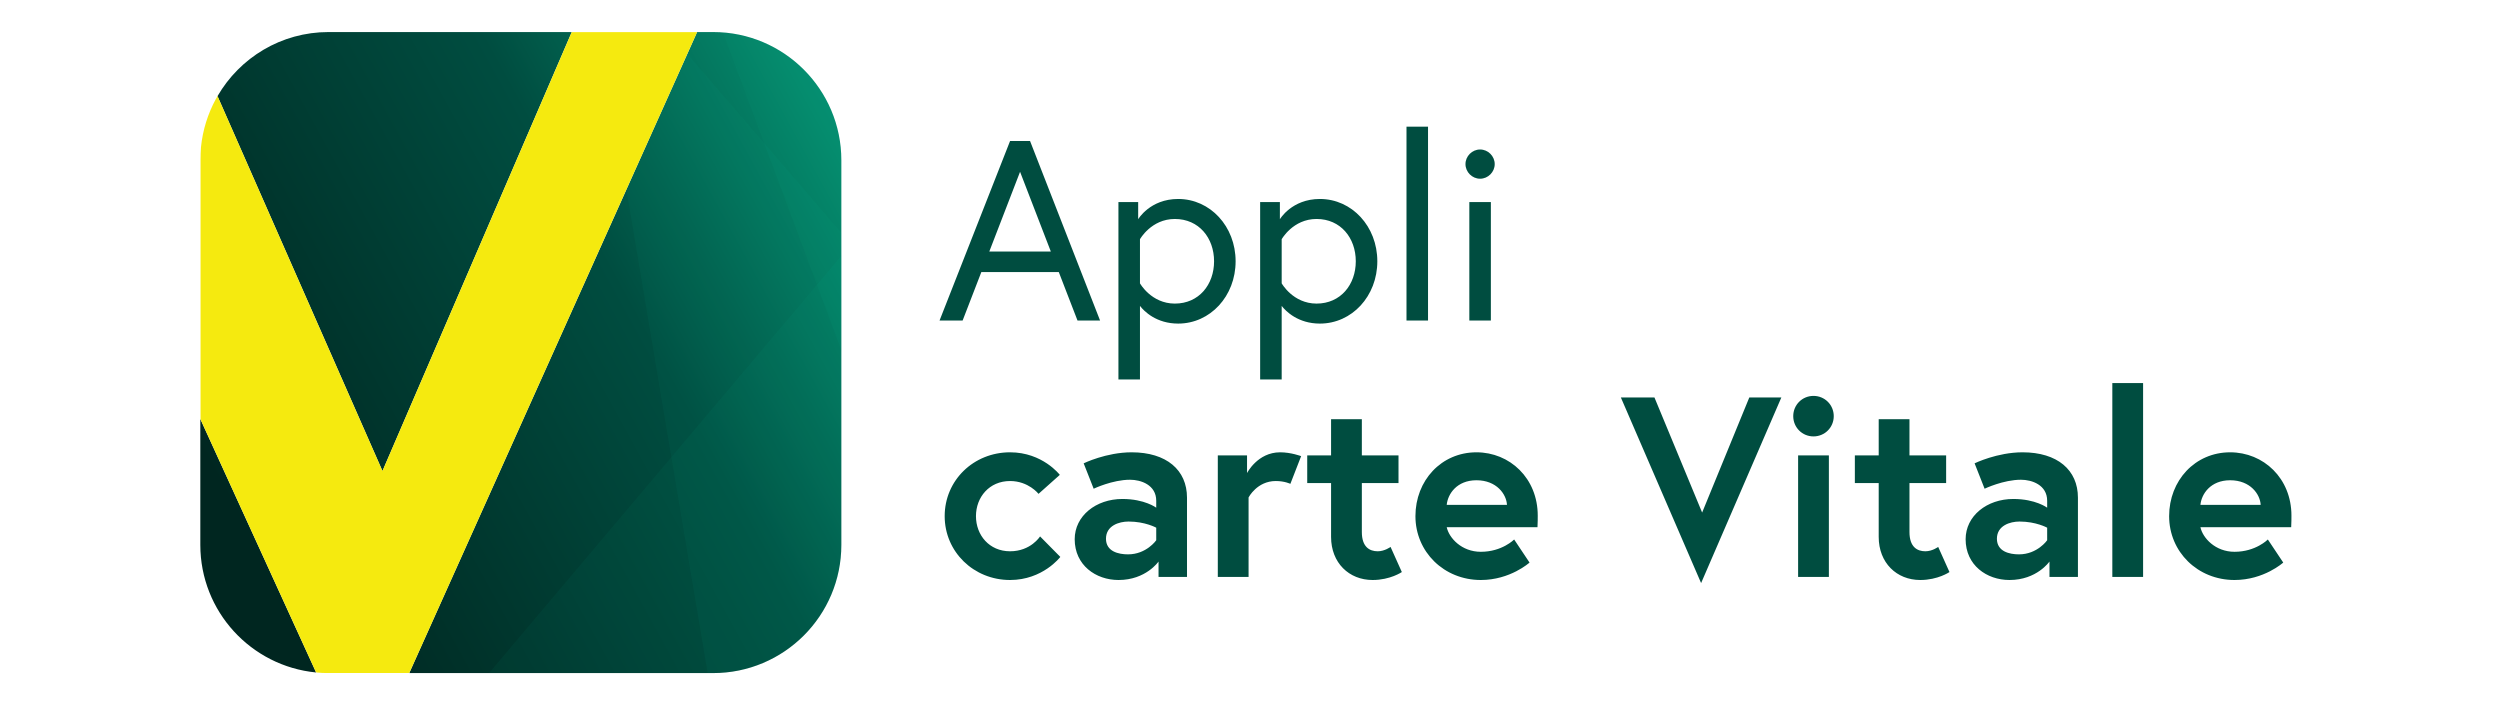
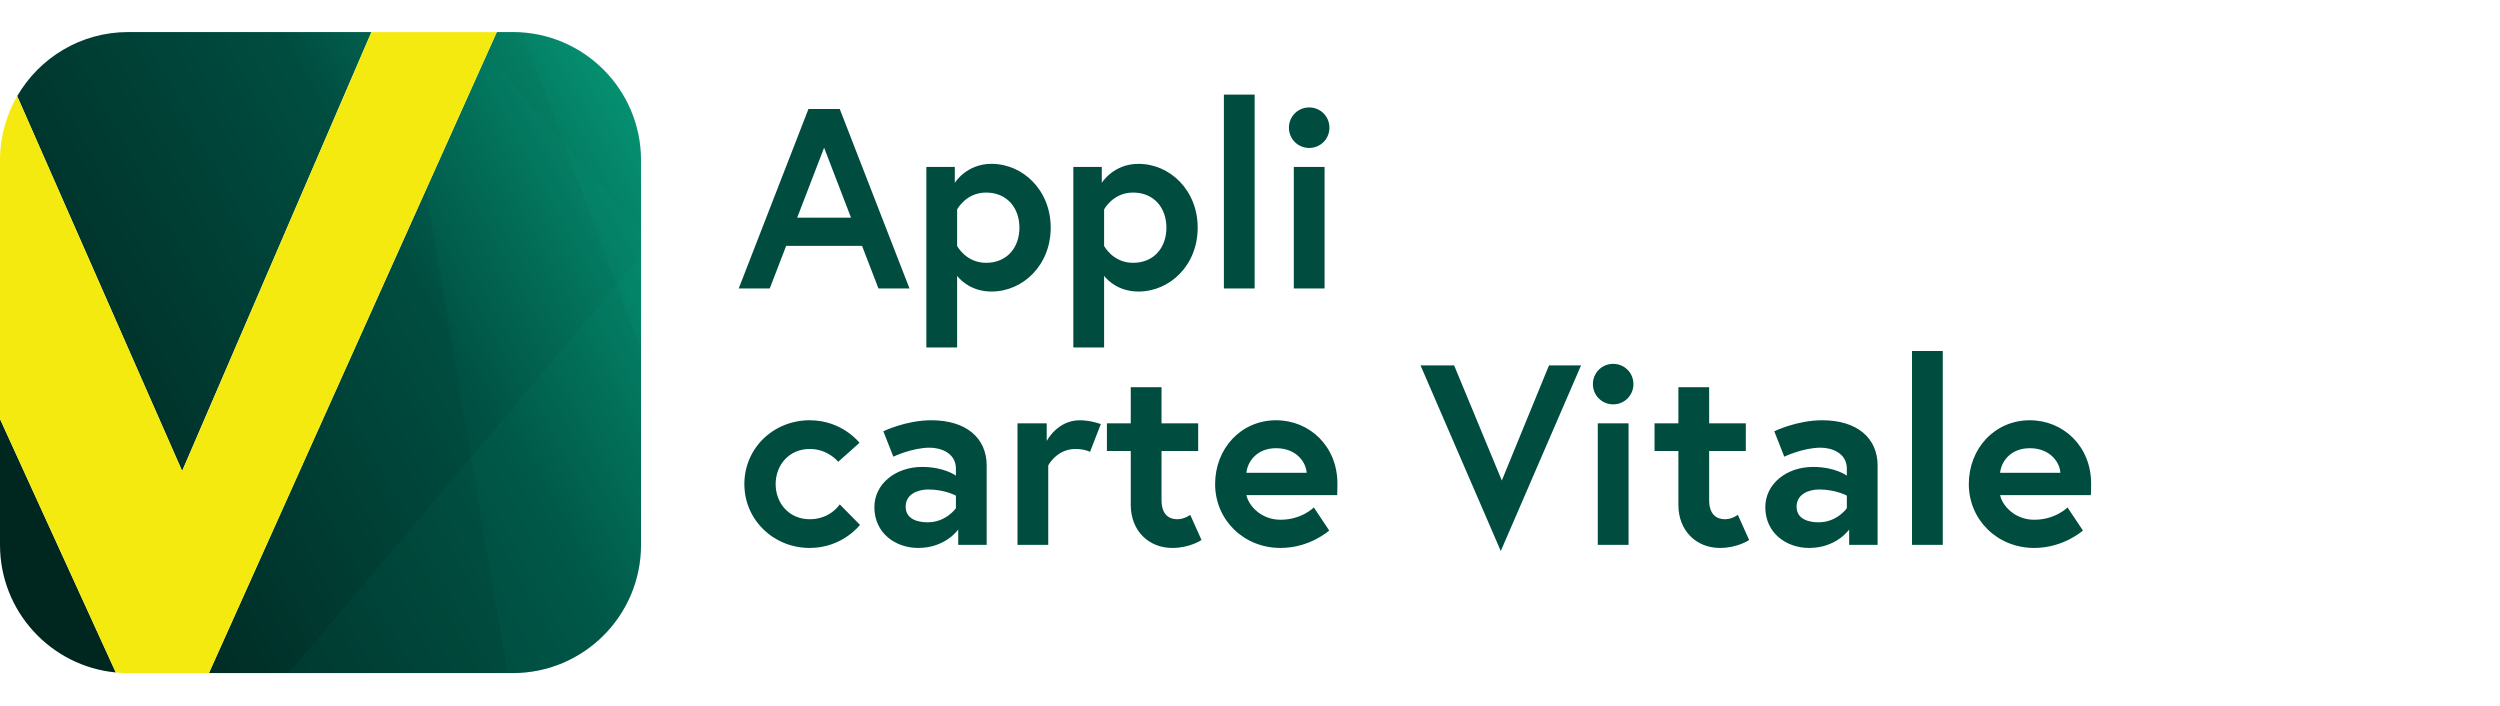
<svg xmlns="http://www.w3.org/2000/svg" width="156" height="44" viewBox="0 0 156 44" fill="none">
-   <path d="M35.678 2L23.866 29.392L13.573 5.999C14.957 3.609 17.54 2 20.5 2H35.678ZM12.5 26.145L19.726 41.962C15.671 41.572 12.5 38.157 12.5 34V26.145ZM44.5 2C48.918 2 52.5 5.582 52.5 10V34C52.5 38.418 48.918 42 44.5 42H25.537L43.5 2H44.5Z" fill="url(#paint0_linear_42596_30579)" />
-   <mask id="mask0_42596_30579" style="mask-type:alpha" maskUnits="userSpaceOnUse" x="12" y="2" width="41" height="40">
-     <rect x="12.5" y="2" width="40" height="40" rx="8" fill="url(#paint1_linear_42596_30579)" />
+   <path d="M23.178 2L11.366 29.392L1.073 5.999C2.457 3.609 5.04 2 8 2H23.178ZM0 26.145L7.226 41.962C3.171 41.572 6.06176e-08 38.157 0 34V26.145ZM32 2C36.418 2 40 5.582 40 10V34C40 38.418 36.418 42 32 42H13.037L31 2H32Z" fill="url(#paint0_linear_5642_9707)" />
+   <mask id="mask0_5642_9707" style="mask-type:alpha" maskUnits="userSpaceOnUse" x="0" y="2" width="40" height="40">
+     <rect y="2" width="40" height="40" rx="8" fill="url(#paint1_linear_5642_9707)" />
  </mask>
-   <g mask="url(#mask0_42596_30579)">
+   <g mask="url(#mask0_5642_9707)">
    <g opacity="0.05" style="mix-blend-mode:color-dodge">
-       <path d="M45.876 52.231L36.398 -4.172L71.913 37.078L45.876 52.231Z" fill="#0AC497" />
+       <path d="M33.377 52.231L23.9 -4.172L59.415 37.078L33.377 52.231Z" fill="#0AC497" />
    </g>
    <g opacity="0.05" style="mix-blend-mode:color-dodge">
-       <path d="M76.481 35.806L24.004 49.707L59.16 8.08L76.481 35.806Z" fill="#0AC497" />
+       <path d="M63.983 35.807L11.506 49.707L46.661 8.08L63.983 35.807Z" fill="#0AC497" />
    </g>
    <g opacity="0.05" style="mix-blend-mode:color-dodge">
-       <path d="M86.283 4.201L61.422 45.817L41.995 -6.354L86.283 4.201Z" fill="#0AC497" />
+       <path d="M73.784 4.202L48.923 45.817L29.496 -6.353L73.784 4.202Z" fill="#0AC497" />
    </g>
  </g>
-   <mask id="mask1_42596_30579" style="mask-type:alpha" maskUnits="userSpaceOnUse" x="12" y="2" width="41" height="40">
-     <rect x="12.5" y="2" width="40" height="40" rx="8" fill="#D9D9D9" />
+   <mask id="mask1_5642_9707" style="mask-type:alpha" maskUnits="userSpaceOnUse" x="0" y="2" width="40" height="40">
+     <rect y="2" width="40" height="40" rx="8" fill="#D9D9D9" />
  </mask>
-   <g mask="url(#mask1_42596_30579)">
-     <path d="M23.866 29.391L12.5 3.56V9.127V26.145L19.743 42H25.537L43.5 2H35.678L23.866 29.391Z" fill="#F5EA0F" />
+   <g mask="url(#mask1_5642_9707)">
+     <path d="M11.366 29.391L0 3.56V9.127V26.145L7.243 42H13.037L31 2H23.178L11.366 29.391Z" fill="#F5EA0F" />
  </g>
-   <path d="M58.628 20L63.028 8.8H64.276L68.644 20H67.236L66.068 16.976H61.236L60.068 20H58.628ZM63.652 10.72L61.732 15.696H65.572L63.652 10.72ZM69.79 12.608H71.022V13.68C71.022 13.68 71.758 12.416 73.518 12.416C75.518 12.416 77.102 14.128 77.102 16.304C77.102 18.48 75.518 20.192 73.518 20.192C72.158 20.192 71.39 19.424 71.134 19.088V23.68H69.79V12.608ZM71.134 14.928V17.68C71.134 17.68 71.838 18.944 73.31 18.944C74.814 18.944 75.758 17.76 75.758 16.304C75.758 14.848 74.814 13.664 73.31 13.664C71.838 13.664 71.134 14.928 71.134 14.928ZM78.633 12.608H79.865V13.68C79.865 13.68 80.601 12.416 82.361 12.416C84.361 12.416 85.945 14.128 85.945 16.304C85.945 18.48 84.361 20.192 82.361 20.192C81.001 20.192 80.233 19.424 79.977 19.088V23.68H78.633V12.608ZM79.977 14.928V17.68C79.977 17.68 80.681 18.944 82.153 18.944C83.657 18.944 84.601 17.76 84.601 16.304C84.601 14.848 83.657 13.664 82.153 13.664C80.681 13.664 79.977 14.928 79.977 14.928ZM87.765 20V7.904H89.109V20H87.765ZM91.446 10.24C91.446 9.744 91.862 9.328 92.358 9.328C92.854 9.328 93.27 9.744 93.27 10.24C93.27 10.736 92.854 11.152 92.358 11.152C91.862 11.152 91.446 10.736 91.446 10.24ZM91.686 20V12.608H93.03V20H91.686Z" fill="#004D40" />
-   <path d="M63.028 34.4C64.324 34.4 64.9 33.472 64.9 33.472L66.164 34.752C66.164 34.752 65.076 36.192 63.028 36.192C60.756 36.192 58.948 34.432 58.948 32.208C58.948 29.968 60.756 28.224 63.028 28.224C65.06 28.224 66.132 29.632 66.132 29.632L64.804 30.816C64.804 30.816 64.18 30.016 63.028 30.016C61.732 30.016 60.9 31.024 60.9 32.208C60.9 33.392 61.732 34.4 63.028 34.4ZM70.613 28.224C72.789 28.224 74.069 29.328 74.069 31.056V36H72.293V35.04C72.293 35.04 71.509 36.192 69.797 36.192C68.373 36.192 67.061 35.264 67.061 33.648C67.061 32.192 68.389 31.136 70.037 31.136C71.429 31.136 72.149 31.68 72.149 31.68V31.248C72.149 30.256 71.189 29.936 70.517 29.936C69.413 29.936 68.245 30.496 68.245 30.496L67.621 28.912C67.621 28.912 69.029 28.224 70.613 28.224ZM70.389 34.592C71.541 34.592 72.149 33.712 72.149 33.712V32.928C72.149 32.928 71.461 32.544 70.421 32.544C69.829 32.544 69.013 32.8 69.013 33.616C69.013 34.416 69.797 34.592 70.389 34.592ZM79.879 28.224C80.567 28.224 81.191 28.464 81.191 28.464L80.519 30.192C80.519 30.192 80.167 30.016 79.607 30.016C78.439 30.016 77.911 31.04 77.911 31.04V36H75.991V28.416H77.815V29.52C77.815 29.52 78.471 28.224 79.879 28.224ZM81.571 30.144V28.416H83.059V26.16H84.979V28.416H87.267V30.144H84.979V33.2C84.979 34.128 85.459 34.4 85.971 34.4C86.403 34.4 86.771 34.128 86.771 34.128L87.475 35.696C87.475 35.696 86.755 36.192 85.651 36.192C84.179 36.192 83.059 35.12 83.059 33.504V30.144H81.571ZM92.131 28.224C94.211 28.224 95.955 29.84 95.955 32.176C95.955 32.32 95.955 32.608 95.939 32.896H90.275C90.419 33.568 91.203 34.432 92.403 34.432C93.731 34.432 94.483 33.664 94.483 33.664L95.443 35.104C95.443 35.104 94.243 36.192 92.403 36.192C90.099 36.192 88.323 34.432 88.323 32.208C88.323 29.984 89.939 28.224 92.131 28.224ZM90.275 31.504H94.035C94.003 30.848 93.395 29.968 92.131 29.968C90.899 29.968 90.339 30.832 90.275 31.504ZM111.157 24.8L106.149 36.384L101.141 24.8H103.237L106.213 31.984L109.157 24.8H111.157ZM111.898 25.968C111.898 25.264 112.458 24.704 113.162 24.704C113.866 24.704 114.426 25.264 114.426 25.968C114.426 26.672 113.866 27.232 113.162 27.232C112.458 27.232 111.898 26.672 111.898 25.968ZM112.202 36V28.416H114.122V36H112.202ZM115.743 30.144V28.416H117.231V26.16H119.151V28.416H121.439V30.144H119.151V33.2C119.151 34.128 119.631 34.4 120.143 34.4C120.575 34.4 120.943 34.128 120.943 34.128L121.647 35.696C121.647 35.696 120.927 36.192 119.823 36.192C118.351 36.192 117.231 35.12 117.231 33.504V30.144H115.743ZM126.207 28.224C128.383 28.224 129.663 29.328 129.663 31.056V36H127.887V35.04C127.887 35.04 127.103 36.192 125.391 36.192C123.967 36.192 122.655 35.264 122.655 33.648C122.655 32.192 123.983 31.136 125.631 31.136C127.023 31.136 127.743 31.68 127.743 31.68V31.248C127.743 30.256 126.783 29.936 126.111 29.936C125.007 29.936 123.839 30.496 123.839 30.496L123.215 28.912C123.215 28.912 124.623 28.224 126.207 28.224ZM125.983 34.592C127.135 34.592 127.743 33.712 127.743 33.712V32.928C127.743 32.928 127.055 32.544 126.015 32.544C125.423 32.544 124.607 32.8 124.607 33.616C124.607 34.416 125.391 34.592 125.983 34.592ZM131.809 36V23.904H133.729V36H131.809ZM139.162 28.224C141.242 28.224 142.986 29.84 142.986 32.176C142.986 32.32 142.986 32.608 142.97 32.896H137.306C137.45 33.568 138.234 34.432 139.434 34.432C140.762 34.432 141.514 33.664 141.514 33.664L142.474 35.104C142.474 35.104 141.274 36.192 139.434 36.192C137.13 36.192 135.354 34.432 135.354 32.208C135.354 29.984 136.97 28.224 139.162 28.224ZM137.306 31.504H141.066C141.034 30.848 140.426 29.968 139.162 29.968C137.93 29.968 137.37 30.832 137.306 31.504Z" fill="#004D40" />
+   <path d="M46.096 18L50.448 6.8H52.4L56.752 18H54.816L53.792 15.344H49.056L48.032 18H46.096ZM51.424 9.216L49.744 13.584H53.104L51.424 9.216ZM57.804 10.416H59.58V11.408C59.58 11.408 60.3 10.224 61.868 10.224C63.836 10.224 65.564 11.872 65.564 14.208C65.564 16.544 63.836 18.192 61.868 18.192C60.668 18.192 59.98 17.536 59.724 17.216V21.68H57.804V10.416ZM59.724 13.072V15.344C59.724 15.344 60.268 16.4 61.532 16.4C62.828 16.4 63.612 15.456 63.612 14.208C63.612 12.96 62.828 12.016 61.532 12.016C60.268 12.016 59.724 13.072 59.724 13.072ZM66.976 10.416H68.752V11.408C68.752 11.408 69.472 10.224 71.04 10.224C73.008 10.224 74.736 11.872 74.736 14.208C74.736 16.544 73.008 18.192 71.04 18.192C69.84 18.192 69.152 17.536 68.896 17.216V21.68H66.976V10.416ZM68.896 13.072V15.344C68.896 15.344 69.44 16.4 70.704 16.4C72 16.4 72.784 15.456 72.784 14.208C72.784 12.96 72 12.016 70.704 12.016C69.44 12.016 68.896 13.072 68.896 13.072ZM76.371 18V5.904H78.291V18H76.371ZM80.429 7.968C80.429 7.264 80.989 6.704 81.693 6.704C82.397 6.704 82.957 7.264 82.957 7.968C82.957 8.672 82.397 9.232 81.693 9.232C80.989 9.232 80.429 8.672 80.429 7.968ZM80.733 18V10.416H82.653V18H80.733Z" fill="#004D40" />
+   <path d="M50.528 32.4C51.824 32.4 52.4 31.472 52.4 31.472L53.664 32.752C53.664 32.752 52.576 34.192 50.528 34.192C48.256 34.192 46.448 32.432 46.448 30.208C46.448 27.968 48.256 26.224 50.528 26.224C52.56 26.224 53.632 27.632 53.632 27.632L52.304 28.816C52.304 28.816 51.68 28.016 50.528 28.016C49.232 28.016 48.4 29.024 48.4 30.208C48.4 31.392 49.232 32.4 50.528 32.4ZM58.113 26.224C60.289 26.224 61.569 27.328 61.569 29.056V34H59.793V33.04C59.793 33.04 59.009 34.192 57.297 34.192C55.873 34.192 54.561 33.264 54.561 31.648C54.561 30.192 55.889 29.136 57.537 29.136C58.929 29.136 59.649 29.68 59.649 29.68V29.248C59.649 28.256 58.689 27.936 58.017 27.936C56.913 27.936 55.745 28.496 55.745 28.496L55.121 26.912C55.121 26.912 56.529 26.224 58.113 26.224ZM57.889 32.592C59.041 32.592 59.649 31.712 59.649 31.712V30.928C59.649 30.928 58.961 30.544 57.921 30.544C57.329 30.544 56.513 30.8 56.513 31.616C56.513 32.416 57.297 32.592 57.889 32.592ZM67.379 26.224C68.067 26.224 68.691 26.464 68.691 26.464L68.019 28.192C68.019 28.192 67.667 28.016 67.107 28.016C65.939 28.016 65.411 29.04 65.411 29.04V34H63.491V26.416H65.315V27.52C65.315 27.52 65.971 26.224 67.379 26.224ZM69.071 28.144V26.416H70.559V24.16H72.479V26.416H74.767V28.144H72.479V31.2C72.479 32.128 72.959 32.4 73.471 32.4C73.903 32.4 74.271 32.128 74.271 32.128L74.975 33.696C74.975 33.696 74.255 34.192 73.151 34.192C71.679 34.192 70.559 33.12 70.559 31.504V28.144H69.071ZM79.631 26.224C81.711 26.224 83.455 27.84 83.455 30.176C83.455 30.32 83.455 30.608 83.439 30.896H77.775C77.919 31.568 78.703 32.432 79.903 32.432C81.231 32.432 81.983 31.664 81.983 31.664L82.943 33.104C82.943 33.104 81.743 34.192 79.903 34.192C77.599 34.192 75.823 32.432 75.823 30.208C75.823 27.984 77.439 26.224 79.631 26.224ZM77.775 29.504H81.535C81.503 28.848 80.895 27.968 79.631 27.968C78.399 27.968 77.839 28.832 77.775 29.504ZM98.657 22.8L93.649 34.384L88.641 22.8H90.737L93.713 29.984L96.657 22.8H98.657ZM99.397 23.968C99.397 23.264 99.957 22.704 100.662 22.704C101.366 22.704 101.926 23.264 101.926 23.968C101.926 24.672 101.366 25.232 100.662 25.232C99.957 25.232 99.397 24.672 99.397 23.968ZM99.701 34V26.416H101.622V34H99.701ZM103.243 28.144V26.416H104.731V24.16H106.651V26.416H108.939V28.144H106.651V31.2C106.651 32.128 107.131 32.4 107.643 32.4C108.075 32.4 108.443 32.128 108.443 32.128L109.147 33.696C109.147 33.696 108.427 34.192 107.323 34.192C105.851 34.192 104.731 33.12 104.731 31.504V28.144H103.243ZM113.707 26.224C115.883 26.224 117.163 27.328 117.163 29.056V34H115.387V33.04C115.387 33.04 114.603 34.192 112.891 34.192C111.467 34.192 110.155 33.264 110.155 31.648C110.155 30.192 111.483 29.136 113.131 29.136C114.523 29.136 115.243 29.68 115.243 29.68V29.248C115.243 28.256 114.283 27.936 113.611 27.936C112.507 27.936 111.339 28.496 111.339 28.496L110.715 26.912C110.715 26.912 112.123 26.224 113.707 26.224ZM113.483 32.592C114.635 32.592 115.243 31.712 115.243 31.712V30.928C115.243 30.928 114.555 30.544 113.515 30.544C112.923 30.544 112.107 30.8 112.107 31.616C112.107 32.416 112.891 32.592 113.483 32.592ZM119.309 34V21.904H121.229V34H119.309ZM126.662 26.224C128.742 26.224 130.486 27.84 130.486 30.176C130.486 30.32 130.486 30.608 130.47 30.896H124.806C124.95 31.568 125.734 32.432 126.934 32.432C128.262 32.432 129.014 31.664 129.014 31.664L129.974 33.104C129.974 33.104 128.774 34.192 126.934 34.192C124.63 34.192 122.854 32.432 122.854 30.208C122.854 27.984 124.47 26.224 126.662 26.224ZM124.806 29.504H128.566C128.534 28.848 127.926 27.968 126.662 27.968C125.43 27.968 124.87 28.832 124.806 29.504Z" fill="#004D40" />
  <defs>
-     <linearGradient id="paint0_linear_42596_30579" x1="13.154" y1="42" x2="70.587" y2="10.522" gradientUnits="userSpaceOnUse">
+     <linearGradient id="paint0_linear_5642_9707" x1="0.654" y1="42" x2="58.087" y2="10.522" gradientUnits="userSpaceOnUse">
      <stop offset="0.092" stop-color="#002620" />
      <stop offset="0.518" stop-color="#004D40" />
      <stop offset="1" stop-color="#0AC497" />
    </linearGradient>
-     <linearGradient id="paint1_linear_42596_30579" x1="13.154" y1="42" x2="70.587" y2="10.522" gradientUnits="userSpaceOnUse">
+     <linearGradient id="paint1_linear_5642_9707" x1="0.654" y1="42" x2="58.087" y2="10.522" gradientUnits="userSpaceOnUse">
      <stop offset="0.092" stop-color="#002620" />
      <stop offset="0.518" stop-color="#004D40" />
      <stop offset="1" stop-color="#0AC497" />
    </linearGradient>
  </defs>
</svg>
